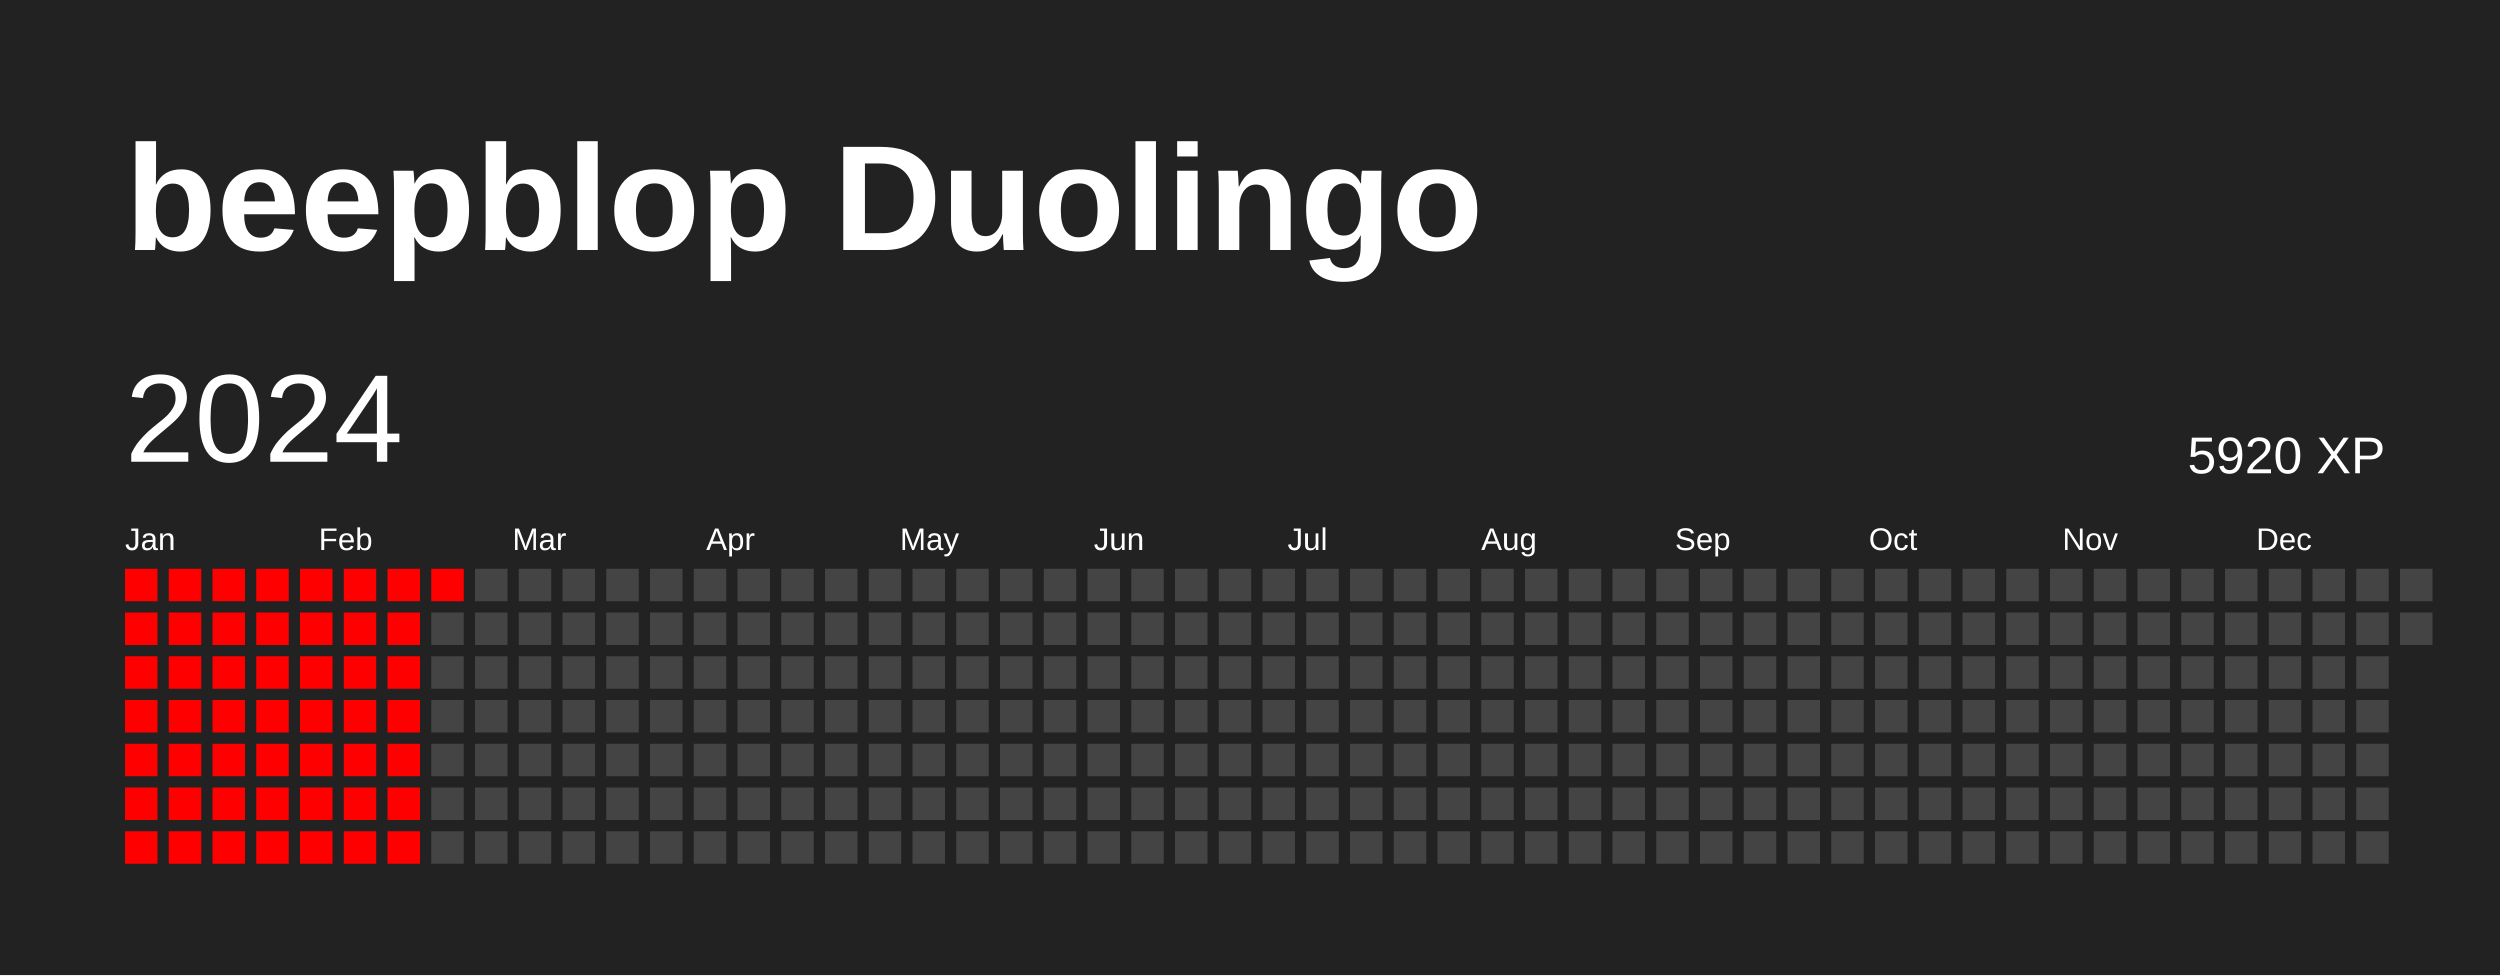
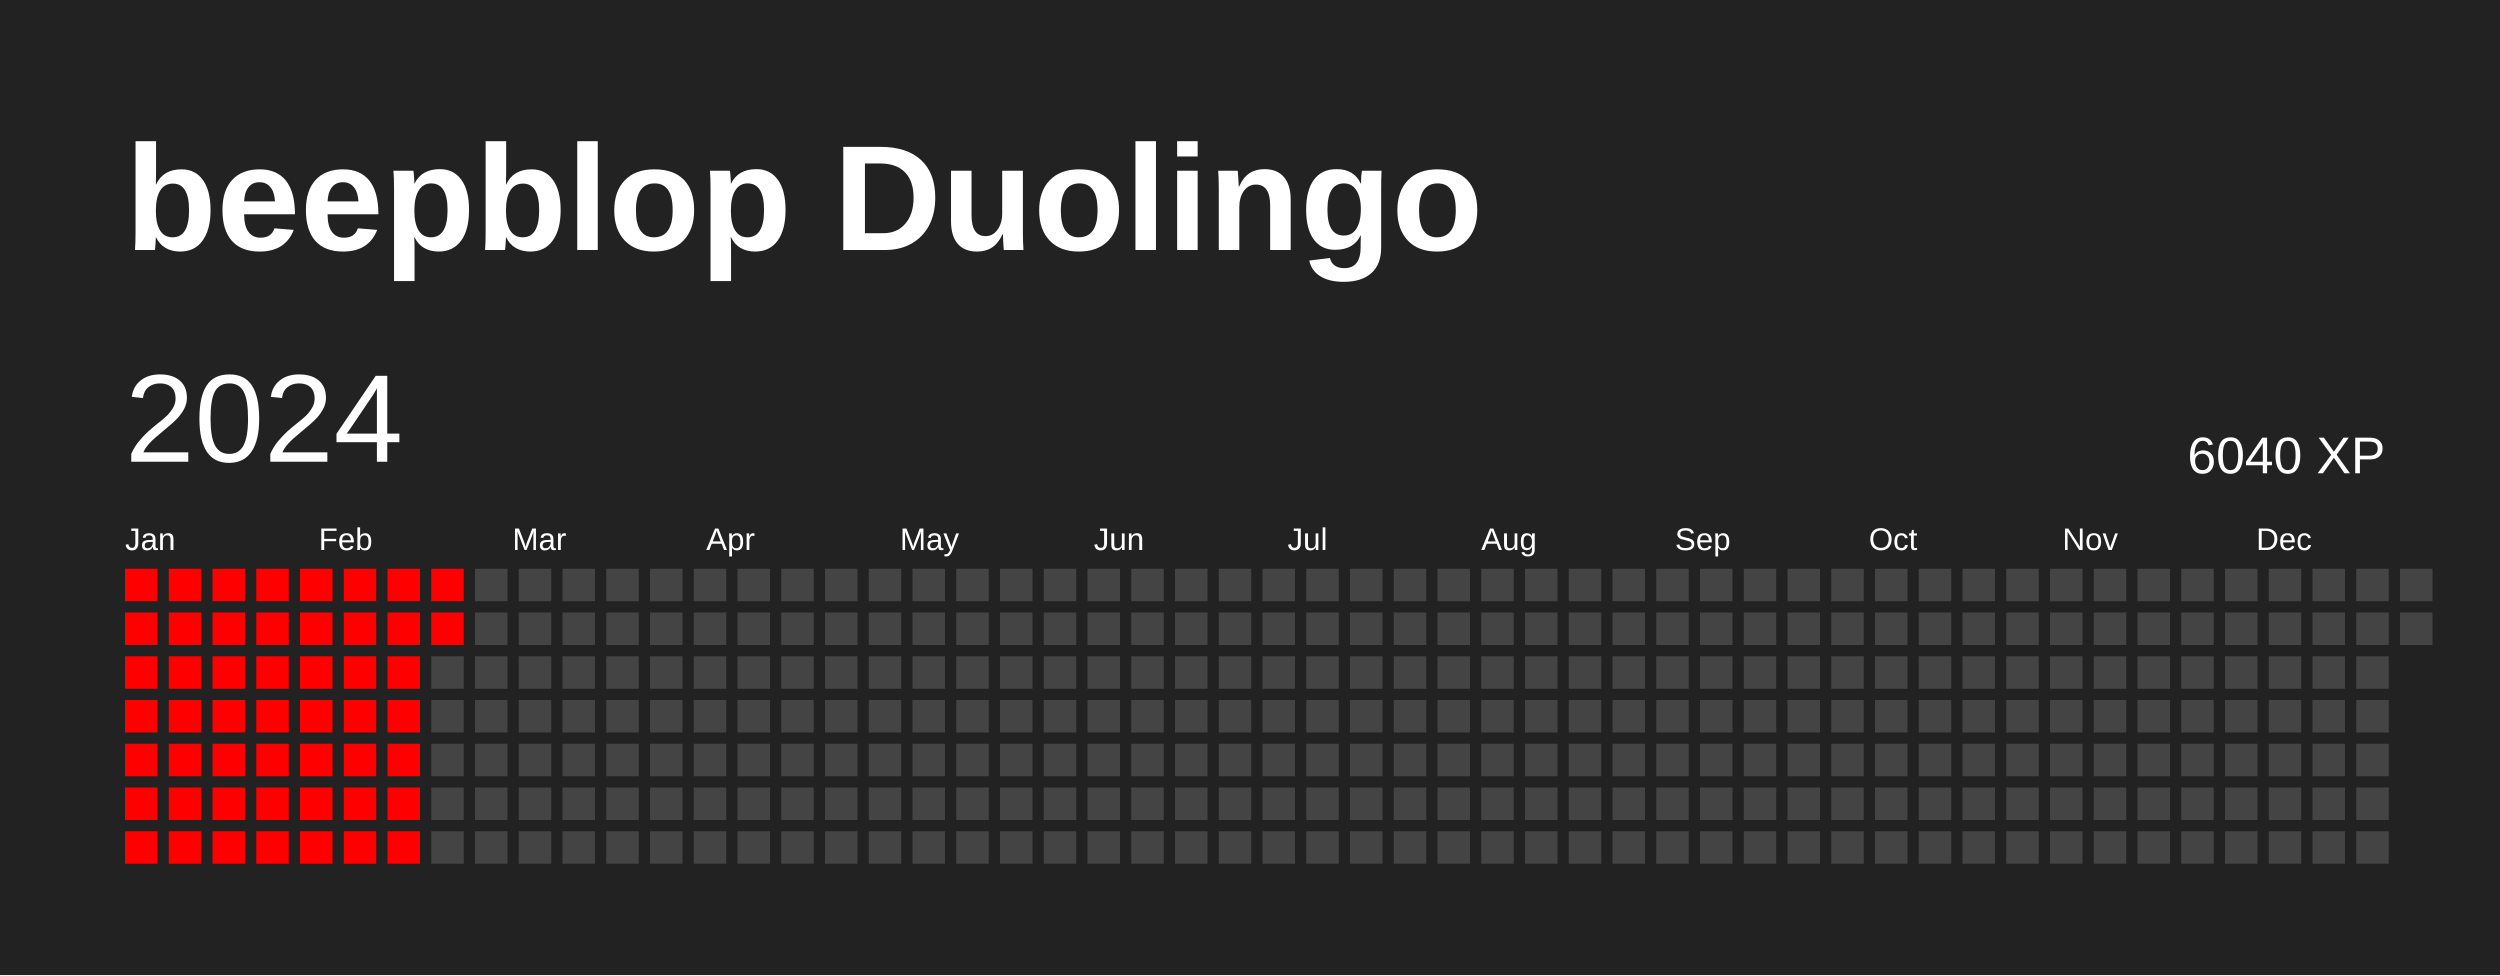
<svg xmlns="http://www.w3.org/2000/svg" baseProfile="full" height="78mm" version="1.1" viewBox="0,0,200,78" width="200mm">
  <defs />
  <rect fill="#222222" height="78" width="200" x="0" y="0" />
  <text fill="#FFFFFF" style="font-size:12px; font-family:Arial; font-weight:bold;" x="10" y="20">beepblop Duolingo</text>
  <text dominant-baseline="hanging" fill="#FFFFFF" style="font-size:10.0px; font-family:Arial;" x="10" y="30">2024</text>
-   <text dominant-baseline="hanging" fill="#FFFFFF" style="font-size:4.125px; font-family:Arial;" x="175" y="35">5920 XP</text>
+   <text dominant-baseline="hanging" fill="#FFFFFF" style="font-size:4.125px; font-family:Arial;" x="175" y="35">6040 XP</text>
  <text fill="#FFFFFF" style="font-size:2.5px; font-family:Arial" x="10.0" y="44">Jan</text>
  <text fill="#FFFFFF" style="font-size:2.5px; font-family:Arial" x="25.5" y="44">Feb</text>
  <text fill="#FFFFFF" style="font-size:2.5px; font-family:Arial" x="41.0" y="44">Mar</text>
  <text fill="#FFFFFF" style="font-size:2.5px; font-family:Arial" x="56.5" y="44">Apr</text>
  <text fill="#FFFFFF" style="font-size:2.5px; font-family:Arial" x="72.0" y="44">May</text>
  <text fill="#FFFFFF" style="font-size:2.5px; font-family:Arial" x="87.5" y="44">Jun</text>
  <text fill="#FFFFFF" style="font-size:2.5px; font-family:Arial" x="103.0" y="44">Jul</text>
  <text fill="#FFFFFF" style="font-size:2.5px; font-family:Arial" x="118.5" y="44">Aug</text>
  <text fill="#FFFFFF" style="font-size:2.5px; font-family:Arial" x="134.0" y="44">Sep</text>
  <text fill="#FFFFFF" style="font-size:2.5px; font-family:Arial" x="149.5" y="44">Oct</text>
  <text fill="#FFFFFF" style="font-size:2.5px; font-family:Arial" x="165.0" y="44">Nov</text>
  <text fill="#FFFFFF" style="font-size:2.5px; font-family:Arial" x="180.5" y="44">Dec</text>
  <rect fill="red" height="2.6" width="2.6" x="10.0" y="45.5" />
  <rect fill="red" height="2.6" width="2.6" x="10.0" y="49.0" />
  <rect fill="red" height="2.6" width="2.6" x="10.0" y="52.5" />
  <rect fill="red" height="2.6" width="2.6" x="10.0" y="56.0" />
  <rect fill="red" height="2.6" width="2.6" x="10.0" y="59.5" />
  <rect fill="red" height="2.6" width="2.6" x="10.0" y="63.0" />
  <rect fill="red" height="2.6" width="2.6" x="10.0" y="66.5" />
  <rect fill="red" height="2.6" width="2.6" x="13.5" y="45.5" />
  <rect fill="red" height="2.6" width="2.6" x="13.5" y="49.0" />
  <rect fill="red" height="2.6" width="2.6" x="13.5" y="52.5" />
  <rect fill="red" height="2.6" width="2.6" x="13.5" y="56.0" />
  <rect fill="red" height="2.6" width="2.6" x="13.5" y="59.5" />
  <rect fill="red" height="2.6" width="2.6" x="13.5" y="63.0" />
  <rect fill="red" height="2.6" width="2.6" x="13.5" y="66.5" />
  <rect fill="red" height="2.6" width="2.6" x="17.0" y="45.5" />
  <rect fill="red" height="2.6" width="2.6" x="17.0" y="49.0" />
  <rect fill="red" height="2.6" width="2.6" x="17.0" y="52.5" />
  <rect fill="red" height="2.6" width="2.6" x="17.0" y="56.0" />
  <rect fill="red" height="2.6" width="2.6" x="17.0" y="59.5" />
  <rect fill="red" height="2.6" width="2.6" x="17.0" y="63.0" />
  <rect fill="red" height="2.6" width="2.6" x="17.0" y="66.5" />
  <rect fill="red" height="2.6" width="2.6" x="20.5" y="45.5" />
  <rect fill="red" height="2.6" width="2.6" x="20.5" y="49.0" />
  <rect fill="red" height="2.6" width="2.6" x="20.5" y="52.5" />
  <rect fill="red" height="2.6" width="2.6" x="20.5" y="56.0" />
  <rect fill="red" height="2.6" width="2.6" x="20.5" y="59.5" />
  <rect fill="red" height="2.6" width="2.6" x="20.5" y="63.0" />
  <rect fill="red" height="2.6" width="2.6" x="20.5" y="66.5" />
  <rect fill="red" height="2.6" width="2.6" x="24.0" y="45.5" />
  <rect fill="red" height="2.6" width="2.6" x="24.0" y="49.0" />
  <rect fill="red" height="2.6" width="2.6" x="24.0" y="52.5" />
  <rect fill="red" height="2.6" width="2.6" x="24.0" y="56.0" />
  <rect fill="red" height="2.6" width="2.6" x="24.0" y="59.5" />
  <rect fill="red" height="2.6" width="2.6" x="24.0" y="63.0" />
  <rect fill="red" height="2.6" width="2.6" x="24.0" y="66.5" />
  <rect fill="red" height="2.6" width="2.6" x="27.5" y="45.5" />
  <rect fill="red" height="2.6" width="2.6" x="27.5" y="49.0" />
  <rect fill="red" height="2.6" width="2.6" x="27.5" y="52.5" />
  <rect fill="red" height="2.6" width="2.6" x="27.5" y="56.0" />
  <rect fill="red" height="2.6" width="2.6" x="27.5" y="59.5" />
  <rect fill="red" height="2.6" width="2.6" x="27.5" y="63.0" />
  <rect fill="red" height="2.6" width="2.6" x="27.5" y="66.5" />
  <rect fill="red" height="2.6" width="2.6" x="31.0" y="45.5" />
  <rect fill="red" height="2.6" width="2.6" x="31.0" y="49.0" />
  <rect fill="red" height="2.6" width="2.6" x="31.0" y="52.5" />
  <rect fill="red" height="2.6" width="2.6" x="31.0" y="56.0" />
  <rect fill="red" height="2.6" width="2.6" x="31.0" y="59.5" />
  <rect fill="red" height="2.6" width="2.6" x="31.0" y="63.0" />
  <rect fill="red" height="2.6" width="2.6" x="31.0" y="66.5" />
  <rect fill="red" height="2.6" width="2.6" x="34.5" y="45.5" />
-   <rect fill="#444444" height="2.6" width="2.6" x="34.5" y="49.0" />
+   <rect fill="red" height="2.6" width="2.6" x="34.5" y="49.0" />
  <rect fill="#444444" height="2.6" width="2.6" x="34.5" y="52.5" />
  <rect fill="#444444" height="2.6" width="2.6" x="34.5" y="56.0" />
  <rect fill="#444444" height="2.6" width="2.6" x="34.5" y="59.5" />
  <rect fill="#444444" height="2.6" width="2.6" x="34.5" y="63.0" />
  <rect fill="#444444" height="2.6" width="2.6" x="34.5" y="66.5" />
  <rect fill="#444444" height="2.6" width="2.6" x="38.0" y="45.5" />
  <rect fill="#444444" height="2.6" width="2.6" x="38.0" y="49.0" />
  <rect fill="#444444" height="2.6" width="2.6" x="38.0" y="52.5" />
  <rect fill="#444444" height="2.6" width="2.6" x="38.0" y="56.0" />
  <rect fill="#444444" height="2.6" width="2.6" x="38.0" y="59.5" />
  <rect fill="#444444" height="2.6" width="2.6" x="38.0" y="63.0" />
  <rect fill="#444444" height="2.6" width="2.6" x="38.0" y="66.5" />
  <rect fill="#444444" height="2.6" width="2.6" x="41.5" y="45.5" />
  <rect fill="#444444" height="2.6" width="2.6" x="41.5" y="49.0" />
  <rect fill="#444444" height="2.6" width="2.6" x="41.5" y="52.5" />
  <rect fill="#444444" height="2.6" width="2.6" x="41.5" y="56.0" />
  <rect fill="#444444" height="2.6" width="2.6" x="41.5" y="59.5" />
  <rect fill="#444444" height="2.6" width="2.6" x="41.5" y="63.0" />
  <rect fill="#444444" height="2.6" width="2.6" x="41.5" y="66.5" />
  <rect fill="#444444" height="2.6" width="2.6" x="45.0" y="45.5" />
  <rect fill="#444444" height="2.6" width="2.6" x="45.0" y="49.0" />
  <rect fill="#444444" height="2.6" width="2.6" x="45.0" y="52.5" />
  <rect fill="#444444" height="2.6" width="2.6" x="45.0" y="56.0" />
  <rect fill="#444444" height="2.6" width="2.6" x="45.0" y="59.5" />
  <rect fill="#444444" height="2.6" width="2.6" x="45.0" y="63.0" />
  <rect fill="#444444" height="2.6" width="2.6" x="45.0" y="66.5" />
  <rect fill="#444444" height="2.6" width="2.6" x="48.5" y="45.5" />
  <rect fill="#444444" height="2.6" width="2.6" x="48.5" y="49.0" />
  <rect fill="#444444" height="2.6" width="2.6" x="48.5" y="52.5" />
  <rect fill="#444444" height="2.6" width="2.6" x="48.5" y="56.0" />
  <rect fill="#444444" height="2.6" width="2.6" x="48.5" y="59.5" />
  <rect fill="#444444" height="2.6" width="2.6" x="48.5" y="63.0" />
  <rect fill="#444444" height="2.6" width="2.6" x="48.5" y="66.5" />
  <rect fill="#444444" height="2.6" width="2.6" x="52.0" y="45.5" />
  <rect fill="#444444" height="2.6" width="2.6" x="52.0" y="49.0" />
  <rect fill="#444444" height="2.6" width="2.6" x="52.0" y="52.5" />
  <rect fill="#444444" height="2.6" width="2.6" x="52.0" y="56.0" />
  <rect fill="#444444" height="2.6" width="2.6" x="52.0" y="59.5" />
  <rect fill="#444444" height="2.6" width="2.6" x="52.0" y="63.0" />
  <rect fill="#444444" height="2.6" width="2.6" x="52.0" y="66.5" />
  <rect fill="#444444" height="2.6" width="2.6" x="55.5" y="45.5" />
  <rect fill="#444444" height="2.6" width="2.6" x="55.5" y="49.0" />
  <rect fill="#444444" height="2.6" width="2.6" x="55.5" y="52.5" />
  <rect fill="#444444" height="2.6" width="2.6" x="55.5" y="56.0" />
  <rect fill="#444444" height="2.6" width="2.6" x="55.5" y="59.5" />
  <rect fill="#444444" height="2.6" width="2.6" x="55.5" y="63.0" />
  <rect fill="#444444" height="2.6" width="2.6" x="55.5" y="66.5" />
  <rect fill="#444444" height="2.6" width="2.6" x="59.0" y="45.5" />
  <rect fill="#444444" height="2.6" width="2.6" x="59.0" y="49.0" />
  <rect fill="#444444" height="2.6" width="2.6" x="59.0" y="52.5" />
  <rect fill="#444444" height="2.6" width="2.6" x="59.0" y="56.0" />
  <rect fill="#444444" height="2.6" width="2.6" x="59.0" y="59.5" />
  <rect fill="#444444" height="2.6" width="2.6" x="59.0" y="63.0" />
  <rect fill="#444444" height="2.6" width="2.6" x="59.0" y="66.5" />
  <rect fill="#444444" height="2.6" width="2.6" x="62.5" y="45.5" />
  <rect fill="#444444" height="2.6" width="2.6" x="62.5" y="49.0" />
  <rect fill="#444444" height="2.6" width="2.6" x="62.5" y="52.5" />
  <rect fill="#444444" height="2.6" width="2.6" x="62.5" y="56.0" />
  <rect fill="#444444" height="2.6" width="2.6" x="62.5" y="59.5" />
  <rect fill="#444444" height="2.6" width="2.6" x="62.5" y="63.0" />
  <rect fill="#444444" height="2.6" width="2.6" x="62.5" y="66.5" />
  <rect fill="#444444" height="2.6" width="2.6" x="66.0" y="45.5" />
  <rect fill="#444444" height="2.6" width="2.6" x="66.0" y="49.0" />
  <rect fill="#444444" height="2.6" width="2.6" x="66.0" y="52.5" />
  <rect fill="#444444" height="2.6" width="2.6" x="66.0" y="56.0" />
  <rect fill="#444444" height="2.6" width="2.6" x="66.0" y="59.5" />
  <rect fill="#444444" height="2.6" width="2.6" x="66.0" y="63.0" />
  <rect fill="#444444" height="2.6" width="2.6" x="66.0" y="66.5" />
  <rect fill="#444444" height="2.6" width="2.6" x="69.5" y="45.5" />
  <rect fill="#444444" height="2.6" width="2.6" x="69.5" y="49.0" />
  <rect fill="#444444" height="2.6" width="2.6" x="69.5" y="52.5" />
  <rect fill="#444444" height="2.6" width="2.6" x="69.5" y="56.0" />
  <rect fill="#444444" height="2.6" width="2.6" x="69.5" y="59.5" />
  <rect fill="#444444" height="2.6" width="2.6" x="69.5" y="63.0" />
  <rect fill="#444444" height="2.6" width="2.6" x="69.5" y="66.5" />
  <rect fill="#444444" height="2.6" width="2.6" x="73.0" y="45.5" />
  <rect fill="#444444" height="2.6" width="2.6" x="73.0" y="49.0" />
  <rect fill="#444444" height="2.6" width="2.6" x="73.0" y="52.5" />
  <rect fill="#444444" height="2.6" width="2.6" x="73.0" y="56.0" />
  <rect fill="#444444" height="2.6" width="2.6" x="73.0" y="59.5" />
  <rect fill="#444444" height="2.6" width="2.6" x="73.0" y="63.0" />
  <rect fill="#444444" height="2.6" width="2.6" x="73.0" y="66.5" />
  <rect fill="#444444" height="2.6" width="2.6" x="76.5" y="45.5" />
  <rect fill="#444444" height="2.6" width="2.6" x="76.5" y="49.0" />
  <rect fill="#444444" height="2.6" width="2.6" x="76.5" y="52.5" />
  <rect fill="#444444" height="2.6" width="2.6" x="76.5" y="56.0" />
  <rect fill="#444444" height="2.6" width="2.6" x="76.5" y="59.5" />
  <rect fill="#444444" height="2.6" width="2.6" x="76.5" y="63.0" />
  <rect fill="#444444" height="2.6" width="2.6" x="76.5" y="66.5" />
  <rect fill="#444444" height="2.6" width="2.6" x="80.0" y="45.5" />
  <rect fill="#444444" height="2.6" width="2.6" x="80.0" y="49.0" />
  <rect fill="#444444" height="2.6" width="2.6" x="80.0" y="52.5" />
  <rect fill="#444444" height="2.6" width="2.6" x="80.0" y="56.0" />
  <rect fill="#444444" height="2.6" width="2.6" x="80.0" y="59.5" />
  <rect fill="#444444" height="2.6" width="2.6" x="80.0" y="63.0" />
  <rect fill="#444444" height="2.6" width="2.6" x="80.0" y="66.5" />
  <rect fill="#444444" height="2.6" width="2.6" x="83.5" y="45.5" />
  <rect fill="#444444" height="2.6" width="2.6" x="83.5" y="49.0" />
  <rect fill="#444444" height="2.6" width="2.6" x="83.5" y="52.5" />
  <rect fill="#444444" height="2.6" width="2.6" x="83.5" y="56.0" />
  <rect fill="#444444" height="2.6" width="2.6" x="83.5" y="59.5" />
  <rect fill="#444444" height="2.6" width="2.6" x="83.5" y="63.0" />
  <rect fill="#444444" height="2.6" width="2.6" x="83.5" y="66.5" />
  <rect fill="#444444" height="2.6" width="2.6" x="87.0" y="45.5" />
  <rect fill="#444444" height="2.6" width="2.6" x="87.0" y="49.0" />
  <rect fill="#444444" height="2.6" width="2.6" x="87.0" y="52.5" />
  <rect fill="#444444" height="2.6" width="2.6" x="87.0" y="56.0" />
  <rect fill="#444444" height="2.6" width="2.6" x="87.0" y="59.5" />
  <rect fill="#444444" height="2.6" width="2.6" x="87.0" y="63.0" />
  <rect fill="#444444" height="2.6" width="2.6" x="87.0" y="66.5" />
  <rect fill="#444444" height="2.6" width="2.6" x="90.5" y="45.5" />
  <rect fill="#444444" height="2.6" width="2.6" x="90.5" y="49.0" />
  <rect fill="#444444" height="2.6" width="2.6" x="90.5" y="52.5" />
  <rect fill="#444444" height="2.6" width="2.6" x="90.5" y="56.0" />
  <rect fill="#444444" height="2.6" width="2.6" x="90.5" y="59.5" />
  <rect fill="#444444" height="2.6" width="2.6" x="90.5" y="63.0" />
  <rect fill="#444444" height="2.6" width="2.6" x="90.5" y="66.5" />
  <rect fill="#444444" height="2.6" width="2.6" x="94.0" y="45.5" />
  <rect fill="#444444" height="2.6" width="2.6" x="94.0" y="49.0" />
  <rect fill="#444444" height="2.6" width="2.6" x="94.0" y="52.5" />
  <rect fill="#444444" height="2.6" width="2.6" x="94.0" y="56.0" />
  <rect fill="#444444" height="2.6" width="2.6" x="94.0" y="59.5" />
  <rect fill="#444444" height="2.6" width="2.6" x="94.0" y="63.0" />
  <rect fill="#444444" height="2.6" width="2.6" x="94.0" y="66.5" />
  <rect fill="#444444" height="2.6" width="2.6" x="97.5" y="45.5" />
  <rect fill="#444444" height="2.6" width="2.6" x="97.5" y="49.0" />
  <rect fill="#444444" height="2.6" width="2.6" x="97.5" y="52.5" />
  <rect fill="#444444" height="2.6" width="2.6" x="97.5" y="56.0" />
  <rect fill="#444444" height="2.6" width="2.6" x="97.5" y="59.5" />
  <rect fill="#444444" height="2.6" width="2.6" x="97.5" y="63.0" />
  <rect fill="#444444" height="2.6" width="2.6" x="97.5" y="66.5" />
  <rect fill="#444444" height="2.6" width="2.6" x="101.0" y="45.5" />
  <rect fill="#444444" height="2.6" width="2.6" x="101.0" y="49.0" />
  <rect fill="#444444" height="2.6" width="2.6" x="101.0" y="52.5" />
  <rect fill="#444444" height="2.6" width="2.6" x="101.0" y="56.0" />
  <rect fill="#444444" height="2.6" width="2.6" x="101.0" y="59.5" />
  <rect fill="#444444" height="2.6" width="2.6" x="101.0" y="63.0" />
  <rect fill="#444444" height="2.6" width="2.6" x="101.0" y="66.5" />
  <rect fill="#444444" height="2.6" width="2.6" x="104.5" y="45.5" />
  <rect fill="#444444" height="2.6" width="2.6" x="104.5" y="49.0" />
  <rect fill="#444444" height="2.6" width="2.6" x="104.5" y="52.5" />
  <rect fill="#444444" height="2.6" width="2.6" x="104.5" y="56.0" />
  <rect fill="#444444" height="2.6" width="2.6" x="104.5" y="59.5" />
  <rect fill="#444444" height="2.6" width="2.6" x="104.5" y="63.0" />
  <rect fill="#444444" height="2.6" width="2.6" x="104.5" y="66.5" />
  <rect fill="#444444" height="2.6" width="2.6" x="108.0" y="45.5" />
  <rect fill="#444444" height="2.6" width="2.6" x="108.0" y="49.0" />
  <rect fill="#444444" height="2.6" width="2.6" x="108.0" y="52.5" />
  <rect fill="#444444" height="2.6" width="2.6" x="108.0" y="56.0" />
  <rect fill="#444444" height="2.6" width="2.6" x="108.0" y="59.5" />
  <rect fill="#444444" height="2.6" width="2.6" x="108.0" y="63.0" />
  <rect fill="#444444" height="2.6" width="2.6" x="108.0" y="66.5" />
  <rect fill="#444444" height="2.6" width="2.6" x="111.5" y="45.5" />
  <rect fill="#444444" height="2.6" width="2.6" x="111.5" y="49.0" />
  <rect fill="#444444" height="2.6" width="2.6" x="111.5" y="52.5" />
  <rect fill="#444444" height="2.6" width="2.6" x="111.5" y="56.0" />
  <rect fill="#444444" height="2.6" width="2.6" x="111.5" y="59.5" />
  <rect fill="#444444" height="2.6" width="2.6" x="111.5" y="63.0" />
  <rect fill="#444444" height="2.6" width="2.6" x="111.5" y="66.5" />
  <rect fill="#444444" height="2.6" width="2.6" x="115.0" y="45.5" />
  <rect fill="#444444" height="2.6" width="2.6" x="115.0" y="49.0" />
  <rect fill="#444444" height="2.6" width="2.6" x="115.0" y="52.5" />
  <rect fill="#444444" height="2.6" width="2.6" x="115.0" y="56.0" />
  <rect fill="#444444" height="2.6" width="2.6" x="115.0" y="59.5" />
  <rect fill="#444444" height="2.6" width="2.6" x="115.0" y="63.0" />
  <rect fill="#444444" height="2.6" width="2.6" x="115.0" y="66.5" />
  <rect fill="#444444" height="2.6" width="2.6" x="118.5" y="45.5" />
  <rect fill="#444444" height="2.6" width="2.6" x="118.5" y="49.0" />
  <rect fill="#444444" height="2.6" width="2.6" x="118.5" y="52.5" />
  <rect fill="#444444" height="2.6" width="2.6" x="118.5" y="56.0" />
  <rect fill="#444444" height="2.6" width="2.6" x="118.5" y="59.5" />
  <rect fill="#444444" height="2.6" width="2.6" x="118.5" y="63.0" />
  <rect fill="#444444" height="2.6" width="2.6" x="118.5" y="66.5" />
  <rect fill="#444444" height="2.6" width="2.6" x="122.0" y="45.5" />
  <rect fill="#444444" height="2.6" width="2.6" x="122.0" y="49.0" />
  <rect fill="#444444" height="2.6" width="2.6" x="122.0" y="52.5" />
  <rect fill="#444444" height="2.6" width="2.6" x="122.0" y="56.0" />
  <rect fill="#444444" height="2.6" width="2.6" x="122.0" y="59.5" />
  <rect fill="#444444" height="2.6" width="2.6" x="122.0" y="63.0" />
  <rect fill="#444444" height="2.6" width="2.6" x="122.0" y="66.5" />
  <rect fill="#444444" height="2.6" width="2.6" x="125.5" y="45.5" />
  <rect fill="#444444" height="2.6" width="2.6" x="125.5" y="49.0" />
  <rect fill="#444444" height="2.6" width="2.6" x="125.5" y="52.5" />
  <rect fill="#444444" height="2.6" width="2.6" x="125.5" y="56.0" />
  <rect fill="#444444" height="2.6" width="2.6" x="125.5" y="59.5" />
  <rect fill="#444444" height="2.6" width="2.6" x="125.5" y="63.0" />
  <rect fill="#444444" height="2.6" width="2.6" x="125.5" y="66.5" />
  <rect fill="#444444" height="2.6" width="2.6" x="129.0" y="45.5" />
  <rect fill="#444444" height="2.6" width="2.6" x="129.0" y="49.0" />
  <rect fill="#444444" height="2.6" width="2.6" x="129.0" y="52.5" />
  <rect fill="#444444" height="2.6" width="2.6" x="129.0" y="56.0" />
  <rect fill="#444444" height="2.6" width="2.6" x="129.0" y="59.5" />
  <rect fill="#444444" height="2.6" width="2.6" x="129.0" y="63.0" />
  <rect fill="#444444" height="2.6" width="2.6" x="129.0" y="66.5" />
  <rect fill="#444444" height="2.6" width="2.6" x="132.5" y="45.5" />
  <rect fill="#444444" height="2.6" width="2.6" x="132.5" y="49.0" />
  <rect fill="#444444" height="2.6" width="2.6" x="132.5" y="52.5" />
  <rect fill="#444444" height="2.6" width="2.6" x="132.5" y="56.0" />
  <rect fill="#444444" height="2.6" width="2.6" x="132.5" y="59.5" />
  <rect fill="#444444" height="2.6" width="2.6" x="132.5" y="63.0" />
  <rect fill="#444444" height="2.6" width="2.6" x="132.5" y="66.5" />
  <rect fill="#444444" height="2.6" width="2.6" x="136.0" y="45.5" />
  <rect fill="#444444" height="2.6" width="2.6" x="136.0" y="49.0" />
  <rect fill="#444444" height="2.6" width="2.6" x="136.0" y="52.5" />
  <rect fill="#444444" height="2.6" width="2.6" x="136.0" y="56.0" />
  <rect fill="#444444" height="2.6" width="2.6" x="136.0" y="59.5" />
  <rect fill="#444444" height="2.6" width="2.6" x="136.0" y="63.0" />
  <rect fill="#444444" height="2.6" width="2.6" x="136.0" y="66.5" />
  <rect fill="#444444" height="2.6" width="2.6" x="139.5" y="45.5" />
  <rect fill="#444444" height="2.6" width="2.6" x="139.5" y="49.0" />
  <rect fill="#444444" height="2.6" width="2.6" x="139.5" y="52.5" />
  <rect fill="#444444" height="2.6" width="2.6" x="139.5" y="56.0" />
  <rect fill="#444444" height="2.6" width="2.6" x="139.5" y="59.5" />
  <rect fill="#444444" height="2.6" width="2.6" x="139.5" y="63.0" />
  <rect fill="#444444" height="2.6" width="2.6" x="139.5" y="66.5" />
  <rect fill="#444444" height="2.6" width="2.6" x="143.0" y="45.5" />
  <rect fill="#444444" height="2.6" width="2.6" x="143.0" y="49.0" />
  <rect fill="#444444" height="2.6" width="2.6" x="143.0" y="52.5" />
  <rect fill="#444444" height="2.6" width="2.6" x="143.0" y="56.0" />
  <rect fill="#444444" height="2.6" width="2.6" x="143.0" y="59.5" />
  <rect fill="#444444" height="2.6" width="2.6" x="143.0" y="63.0" />
  <rect fill="#444444" height="2.6" width="2.6" x="143.0" y="66.5" />
  <rect fill="#444444" height="2.6" width="2.6" x="146.5" y="45.5" />
  <rect fill="#444444" height="2.6" width="2.6" x="146.5" y="49.0" />
  <rect fill="#444444" height="2.6" width="2.6" x="146.5" y="52.5" />
  <rect fill="#444444" height="2.6" width="2.6" x="146.5" y="56.0" />
  <rect fill="#444444" height="2.6" width="2.6" x="146.5" y="59.5" />
  <rect fill="#444444" height="2.6" width="2.6" x="146.5" y="63.0" />
  <rect fill="#444444" height="2.6" width="2.6" x="146.5" y="66.5" />
  <rect fill="#444444" height="2.6" width="2.6" x="150.0" y="45.5" />
  <rect fill="#444444" height="2.6" width="2.6" x="150.0" y="49.0" />
  <rect fill="#444444" height="2.6" width="2.6" x="150.0" y="52.5" />
  <rect fill="#444444" height="2.6" width="2.6" x="150.0" y="56.0" />
  <rect fill="#444444" height="2.6" width="2.6" x="150.0" y="59.5" />
  <rect fill="#444444" height="2.6" width="2.6" x="150.0" y="63.0" />
  <rect fill="#444444" height="2.6" width="2.6" x="150.0" y="66.5" />
  <rect fill="#444444" height="2.6" width="2.6" x="153.5" y="45.5" />
  <rect fill="#444444" height="2.6" width="2.6" x="153.5" y="49.0" />
  <rect fill="#444444" height="2.6" width="2.6" x="153.5" y="52.5" />
  <rect fill="#444444" height="2.6" width="2.6" x="153.5" y="56.0" />
  <rect fill="#444444" height="2.6" width="2.6" x="153.5" y="59.5" />
  <rect fill="#444444" height="2.6" width="2.6" x="153.5" y="63.0" />
  <rect fill="#444444" height="2.6" width="2.6" x="153.5" y="66.5" />
  <rect fill="#444444" height="2.6" width="2.6" x="157.0" y="45.5" />
  <rect fill="#444444" height="2.6" width="2.6" x="157.0" y="49.0" />
  <rect fill="#444444" height="2.6" width="2.6" x="157.0" y="52.5" />
  <rect fill="#444444" height="2.6" width="2.6" x="157.0" y="56.0" />
  <rect fill="#444444" height="2.6" width="2.6" x="157.0" y="59.5" />
  <rect fill="#444444" height="2.6" width="2.6" x="157.0" y="63.0" />
  <rect fill="#444444" height="2.6" width="2.6" x="157.0" y="66.5" />
  <rect fill="#444444" height="2.6" width="2.6" x="160.5" y="45.5" />
  <rect fill="#444444" height="2.6" width="2.6" x="160.5" y="49.0" />
  <rect fill="#444444" height="2.6" width="2.6" x="160.5" y="52.5" />
  <rect fill="#444444" height="2.6" width="2.6" x="160.5" y="56.0" />
  <rect fill="#444444" height="2.6" width="2.6" x="160.5" y="59.5" />
  <rect fill="#444444" height="2.6" width="2.6" x="160.5" y="63.0" />
  <rect fill="#444444" height="2.6" width="2.6" x="160.5" y="66.5" />
  <rect fill="#444444" height="2.6" width="2.6" x="164.0" y="45.5" />
  <rect fill="#444444" height="2.6" width="2.6" x="164.0" y="49.0" />
  <rect fill="#444444" height="2.6" width="2.6" x="164.0" y="52.5" />
  <rect fill="#444444" height="2.6" width="2.6" x="164.0" y="56.0" />
  <rect fill="#444444" height="2.6" width="2.6" x="164.0" y="59.5" />
  <rect fill="#444444" height="2.6" width="2.6" x="164.0" y="63.0" />
  <rect fill="#444444" height="2.6" width="2.6" x="164.0" y="66.5" />
  <rect fill="#444444" height="2.6" width="2.6" x="167.5" y="45.5" />
  <rect fill="#444444" height="2.6" width="2.6" x="167.5" y="49.0" />
  <rect fill="#444444" height="2.6" width="2.6" x="167.5" y="52.5" />
  <rect fill="#444444" height="2.6" width="2.6" x="167.5" y="56.0" />
  <rect fill="#444444" height="2.6" width="2.6" x="167.5" y="59.5" />
  <rect fill="#444444" height="2.6" width="2.6" x="167.5" y="63.0" />
  <rect fill="#444444" height="2.6" width="2.6" x="167.5" y="66.5" />
  <rect fill="#444444" height="2.6" width="2.6" x="171.0" y="45.5" />
  <rect fill="#444444" height="2.6" width="2.6" x="171.0" y="49.0" />
  <rect fill="#444444" height="2.6" width="2.6" x="171.0" y="52.5" />
  <rect fill="#444444" height="2.6" width="2.6" x="171.0" y="56.0" />
  <rect fill="#444444" height="2.6" width="2.6" x="171.0" y="59.5" />
  <rect fill="#444444" height="2.6" width="2.6" x="171.0" y="63.0" />
  <rect fill="#444444" height="2.6" width="2.6" x="171.0" y="66.5" />
  <rect fill="#444444" height="2.6" width="2.6" x="174.5" y="45.5" />
  <rect fill="#444444" height="2.6" width="2.6" x="174.5" y="49.0" />
  <rect fill="#444444" height="2.6" width="2.6" x="174.5" y="52.5" />
  <rect fill="#444444" height="2.6" width="2.6" x="174.5" y="56.0" />
  <rect fill="#444444" height="2.6" width="2.6" x="174.5" y="59.5" />
  <rect fill="#444444" height="2.6" width="2.6" x="174.5" y="63.0" />
  <rect fill="#444444" height="2.6" width="2.6" x="174.5" y="66.5" />
  <rect fill="#444444" height="2.6" width="2.6" x="178.0" y="45.5" />
  <rect fill="#444444" height="2.6" width="2.6" x="178.0" y="49.0" />
  <rect fill="#444444" height="2.6" width="2.6" x="178.0" y="52.5" />
  <rect fill="#444444" height="2.6" width="2.6" x="178.0" y="56.0" />
  <rect fill="#444444" height="2.6" width="2.6" x="178.0" y="59.5" />
  <rect fill="#444444" height="2.6" width="2.6" x="178.0" y="63.0" />
  <rect fill="#444444" height="2.6" width="2.6" x="178.0" y="66.5" />
  <rect fill="#444444" height="2.6" width="2.6" x="181.5" y="45.5" />
  <rect fill="#444444" height="2.6" width="2.6" x="181.5" y="49.0" />
  <rect fill="#444444" height="2.6" width="2.6" x="181.5" y="52.5" />
  <rect fill="#444444" height="2.6" width="2.6" x="181.5" y="56.0" />
  <rect fill="#444444" height="2.6" width="2.6" x="181.5" y="59.5" />
  <rect fill="#444444" height="2.6" width="2.6" x="181.5" y="63.0" />
  <rect fill="#444444" height="2.6" width="2.6" x="181.5" y="66.5" />
  <rect fill="#444444" height="2.6" width="2.6" x="185.0" y="45.5" />
  <rect fill="#444444" height="2.6" width="2.6" x="185.0" y="49.0" />
  <rect fill="#444444" height="2.6" width="2.6" x="185.0" y="52.5" />
  <rect fill="#444444" height="2.6" width="2.6" x="185.0" y="56.0" />
  <rect fill="#444444" height="2.6" width="2.6" x="185.0" y="59.5" />
  <rect fill="#444444" height="2.6" width="2.6" x="185.0" y="63.0" />
  <rect fill="#444444" height="2.6" width="2.6" x="185.0" y="66.5" />
  <rect fill="#444444" height="2.6" width="2.6" x="188.5" y="45.5" />
  <rect fill="#444444" height="2.6" width="2.6" x="188.5" y="49.0" />
  <rect fill="#444444" height="2.6" width="2.6" x="188.5" y="52.5" />
  <rect fill="#444444" height="2.6" width="2.6" x="188.5" y="56.0" />
  <rect fill="#444444" height="2.6" width="2.6" x="188.5" y="59.5" />
  <rect fill="#444444" height="2.6" width="2.6" x="188.5" y="63.0" />
  <rect fill="#444444" height="2.6" width="2.6" x="188.5" y="66.5" />
  <rect fill="#444444" height="2.6" width="2.6" x="192.0" y="45.5" />
  <rect fill="#444444" height="2.6" width="2.6" x="192.0" y="49.0" />
</svg>
